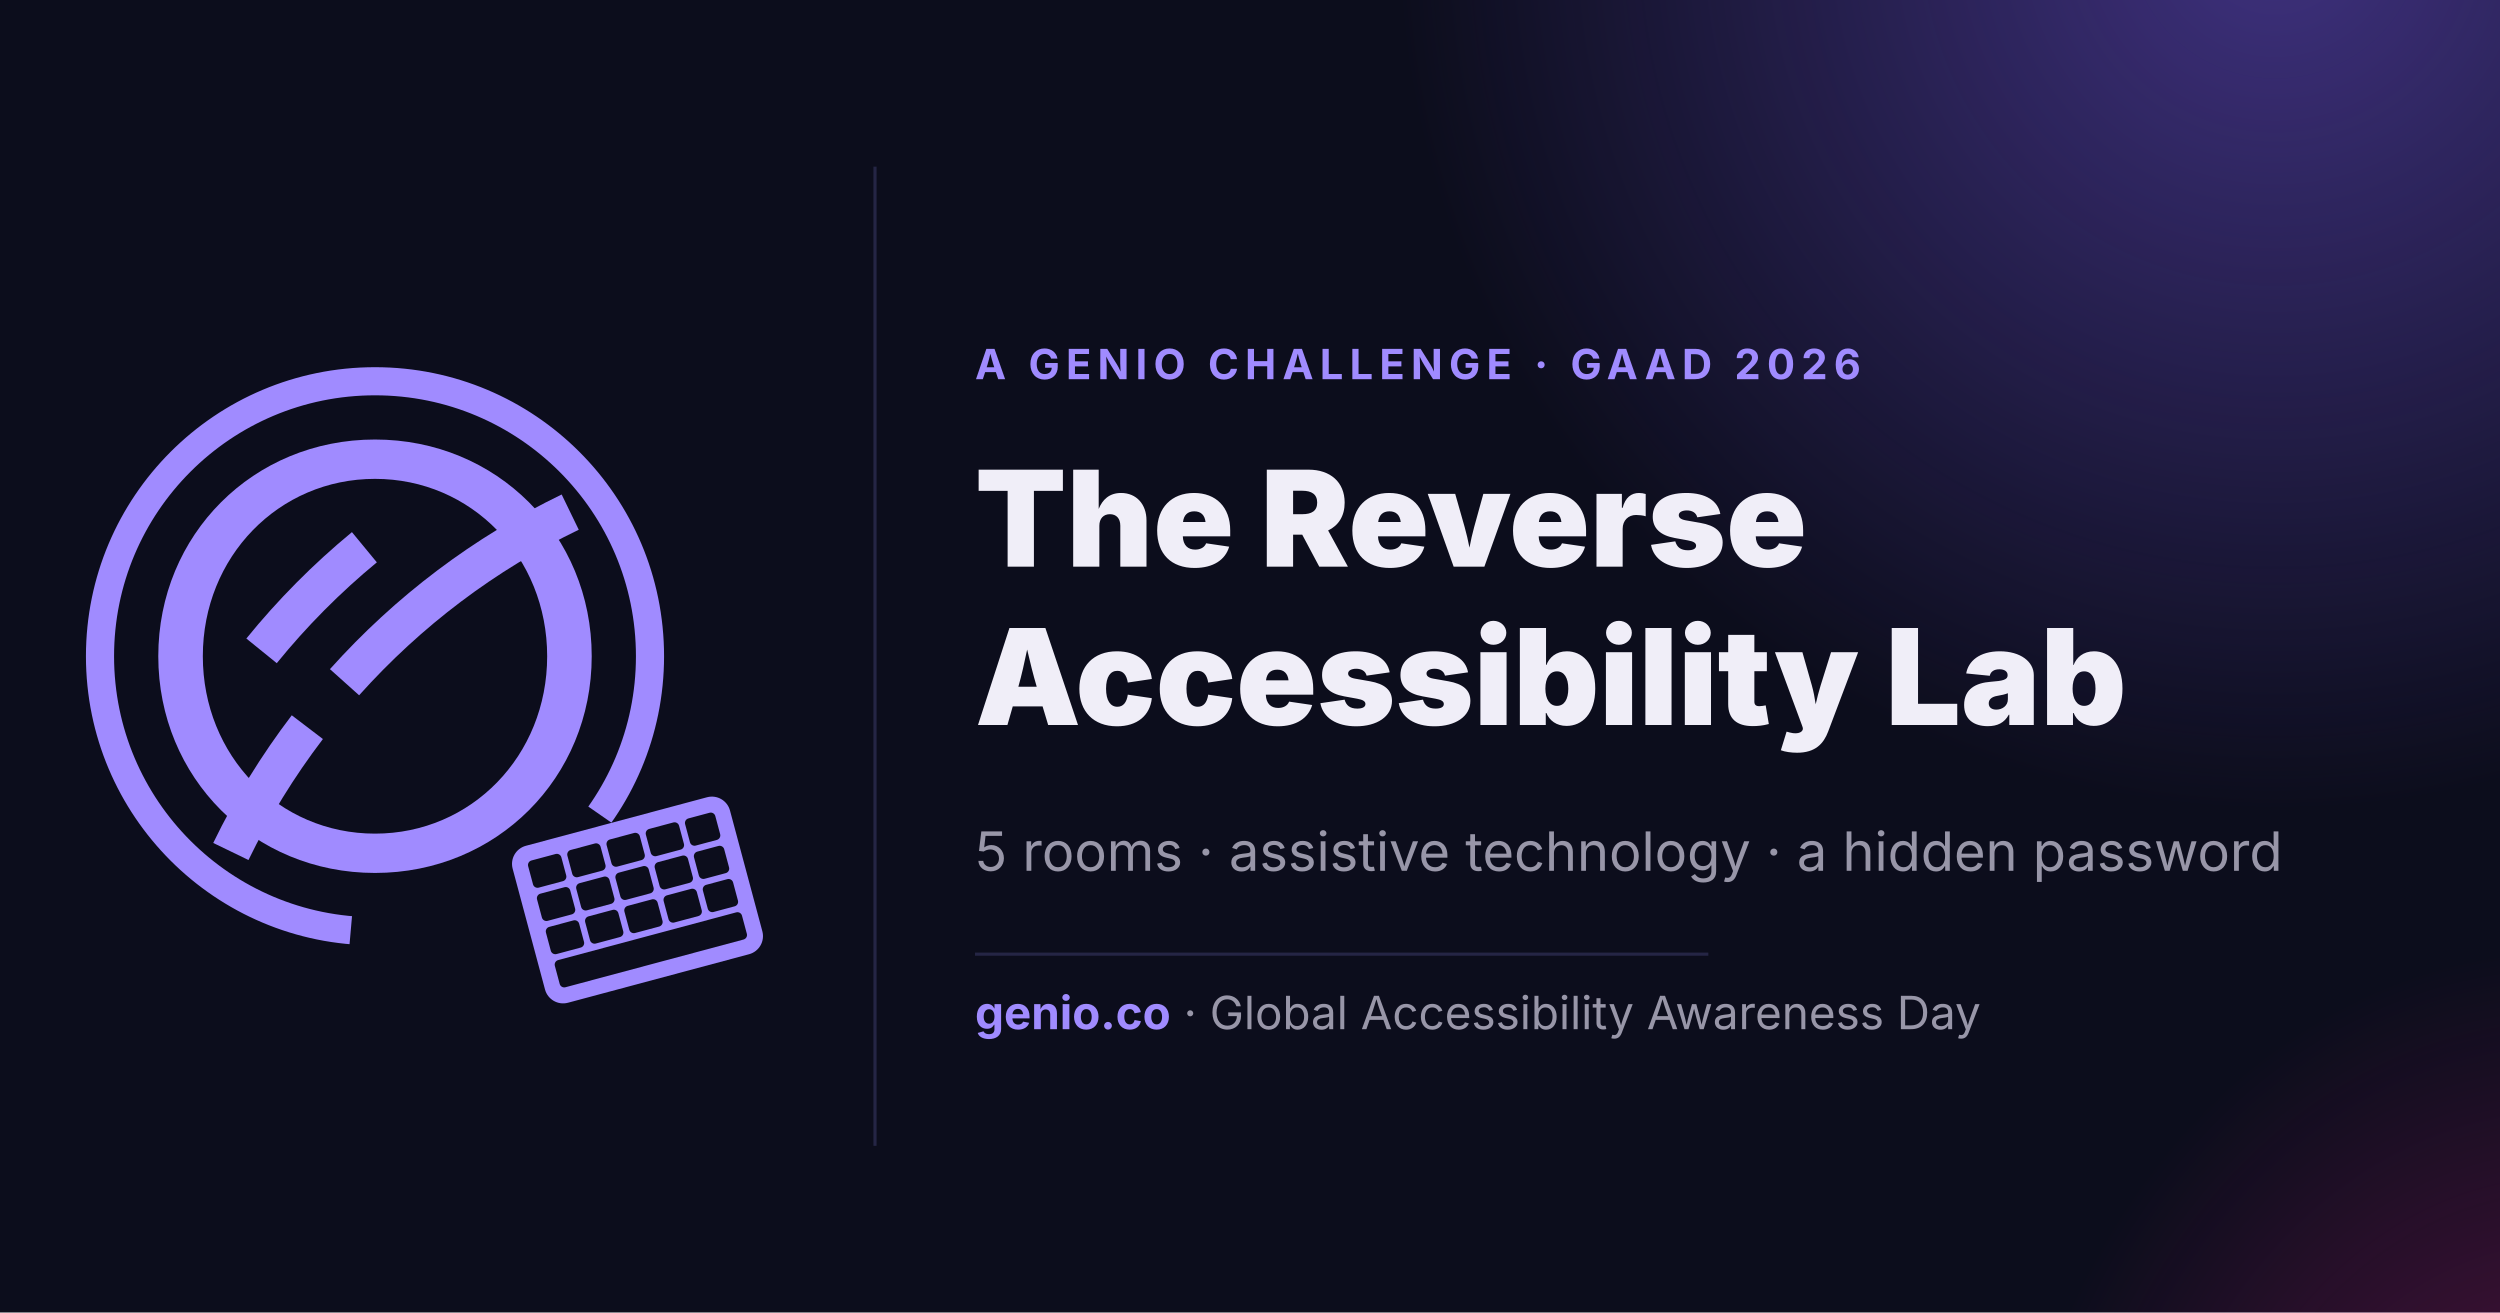
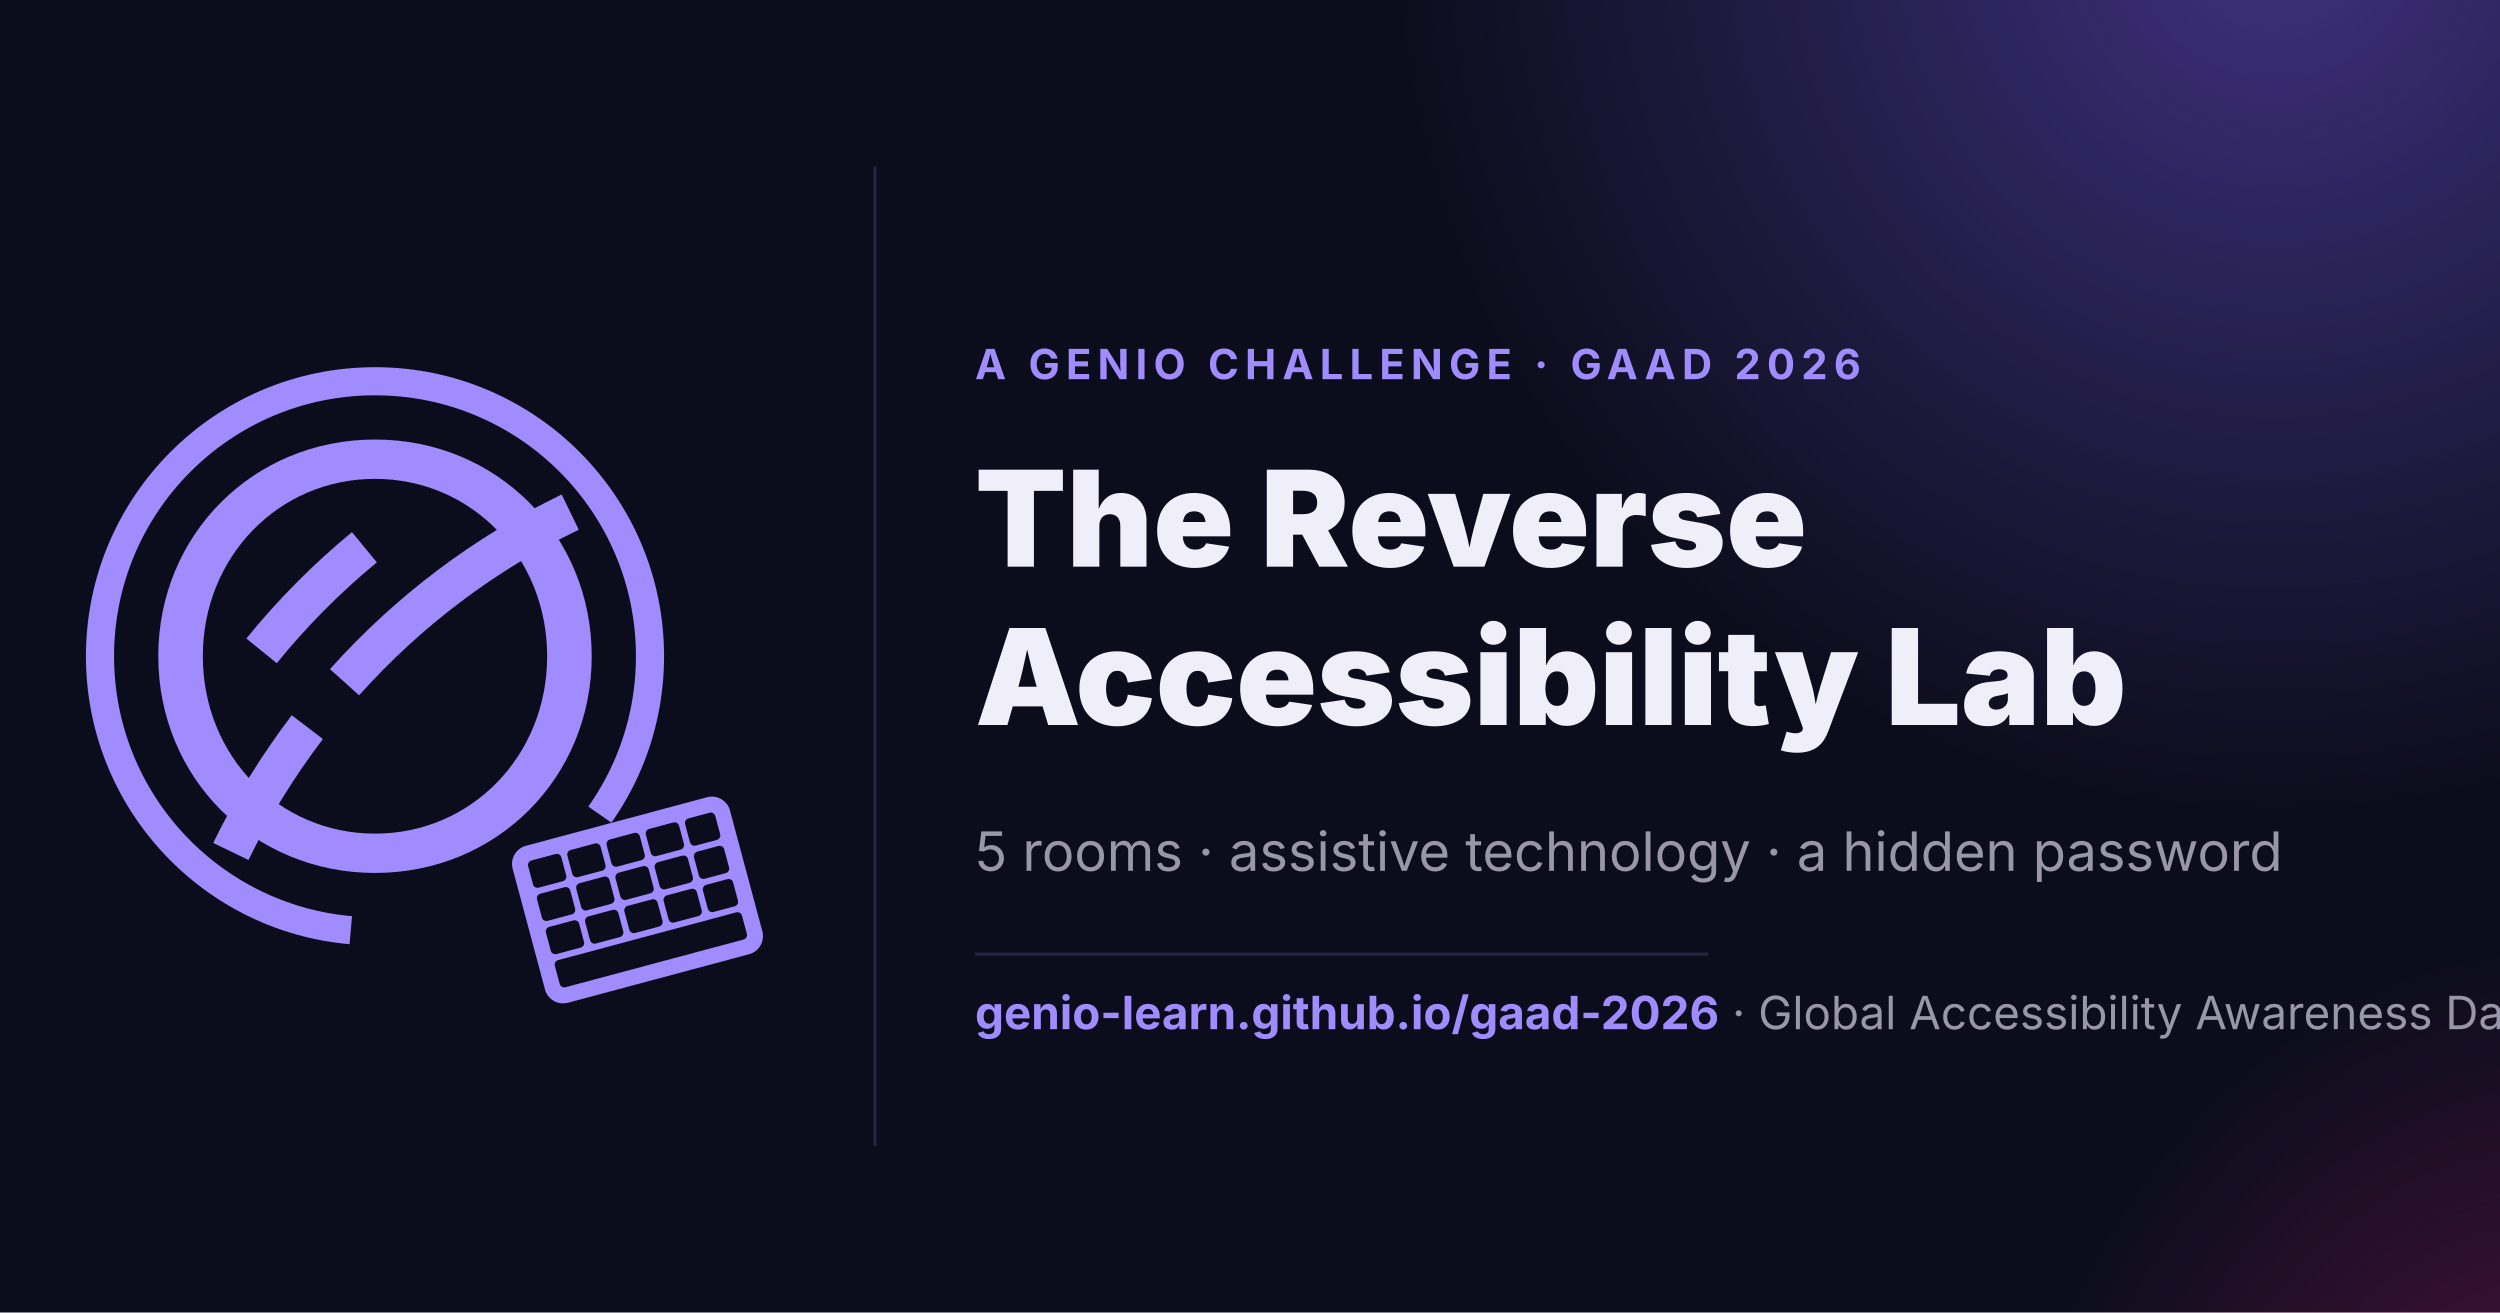
<svg xmlns="http://www.w3.org/2000/svg" viewBox="0 0 1200 630" width="1200" height="630">
  <defs>
    <radialGradient id="b1" cx="75%" cy="25%" r="55%">
      <stop offset="0%" stop-color="#7C5CF5" stop-opacity="0.45" />
      <stop offset="100%" stop-color="#7C5CF5" stop-opacity="0" />
    </radialGradient>
    <radialGradient id="b2" cx="85%" cy="85%" r="45%">
      <stop offset="0%" stop-color="#EC1E8C" stop-opacity="0.35" />
      <stop offset="100%" stop-color="#EC1E8C" stop-opacity="0" />
    </radialGradient>
  </defs>
  <rect width="1200" height="630" fill="#0c0d1c" />
  <ellipse cx="900" cy="160" rx="380" ry="380" fill="url(#b1)" />
  <ellipse cx="1020" cy="530" rx="300" ry="370" fill="url(#b2)" />
  <g transform="translate(30 165) scale(1.5)" fill="#a08bff">
    <circle cx="100" cy="100" r="88" fill="none" stroke="#a08bff" stroke-width="9" stroke-dasharray="461 92" stroke-dashoffset="-146" />
    <g transform="translate(-38.7 -38.7) scale(0.45)">
      <path d="M218.26,453.13l-25.07-12.14c15.47-31.94,34.26-62.48,55.84-90.79l22.15,16.89c-20.46,26.83-38.26,55.78-52.93,86.04Z" />
      <path d="M308.22,434.36c-68.49,0-122.43-55.37-122.43-126.14s53.94-126.14,122.43-126.14,122.43,55.37,122.43,126.14-53.94,126.14-122.43,126.14ZM308.22,462.32c86.47,0,154.11-67.64,154.11-154.11s-67.64-154.11-154.11-154.11-154.11,67.64-154.11,154.11,67.64,154.11,154.11,154.11Z" />
      <path d="M296.92,335.98l-20.74-18.59c46.67-52.04,102.11-93.83,164.78-124.2l12.15,25.06c-59.41,28.79-111.96,68.4-156.19,117.73Z" />
      <path d="M238.38,313.16l-21.64-17.54c22.35-27.57,47.61-53.02,75.08-75.66l17.71,21.49c-26.03,21.45-49.98,45.58-71.16,71.7Z" />
    </g>
    <g transform="translate(148 152) rotate(-15, 36, 26)">
      <rect x="0" y="0" width="72" height="52" rx="6" fill="#a08bff" />
      <rect x="5" y="5" width="11" height="9" rx="1.5" fill="#0c0d1c" />
      <rect x="18" y="5" width="11" height="9" rx="1.5" fill="#0c0d1c" />
      <rect x="31" y="5" width="11" height="9" rx="1.5" fill="#0c0d1c" />
      <rect x="44" y="5" width="11" height="9" rx="1.5" fill="#0c0d1c" />
      <rect x="57" y="5" width="10" height="9" rx="1.5" fill="#0c0d1c" />
      <rect x="5" y="16" width="11" height="9" rx="1.5" fill="#0c0d1c" />
      <rect x="18" y="16" width="11" height="9" rx="1.5" fill="#0c0d1c" />
      <rect x="31" y="16" width="11" height="9" rx="1.5" fill="#0c0d1c" />
      <rect x="44" y="16" width="11" height="9" rx="1.5" fill="#0c0d1c" />
      <rect x="57" y="16" width="10" height="9" rx="1.5" fill="#0c0d1c" />
      <rect x="5" y="27" width="11" height="9" rx="1.5" fill="#0c0d1c" />
      <rect x="18" y="27" width="11" height="9" rx="1.5" fill="#0c0d1c" />
      <rect x="31" y="27" width="11" height="9" rx="1.5" fill="#0c0d1c" />
      <rect x="44" y="27" width="11" height="9" rx="1.5" fill="#0c0d1c" />
      <rect x="57" y="27" width="10" height="9" rx="1.5" fill="#0c0d1c" />
      <rect x="5" y="38" width="62" height="9" rx="1.5" fill="#0c0d1c" />
    </g>
  </g>
  <line x1="420" y1="80" x2="420" y2="550" stroke="#252545" stroke-width="1.5" />
  <text x="468" y="182" fill="#a08bff" font-family="system-ui, -apple-system, sans-serif" font-size="20" font-weight="700" letter-spacing="3">A GENIO CHALLENGE · GAAD 2026</text>
  <text x="468" y="272" fill="#f0eef8" font-family="system-ui, -apple-system, sans-serif" font-size="64" font-weight="900">The Reverse</text>
  <text x="468" y="348" fill="#f0eef8" font-family="system-ui, -apple-system, sans-serif" font-size="64" font-weight="900">Accessibility Lab</text>
  <text x="468" y="418" fill="#9896a8" font-family="system-ui, -apple-system, sans-serif" font-size="26">5 rooms · assistive technology · a hidden password</text>
  <line x1="468" y1="458" x2="820" y2="458" stroke="#252545" stroke-width="1.5" />
  <text x="468" y="494" font-family="system-ui, -apple-system, sans-serif" font-size="22">
-     <tspan fill="#a08bff" font-weight="700">genio.co</tspan>
+     <tspan fill="#a08bff" font-weight="700">genio-learn.github.io/gaad-2026</tspan>
    <tspan fill="#9896a8"> · Global Accessibility Awareness Day</tspan>
  </text>
</svg>
